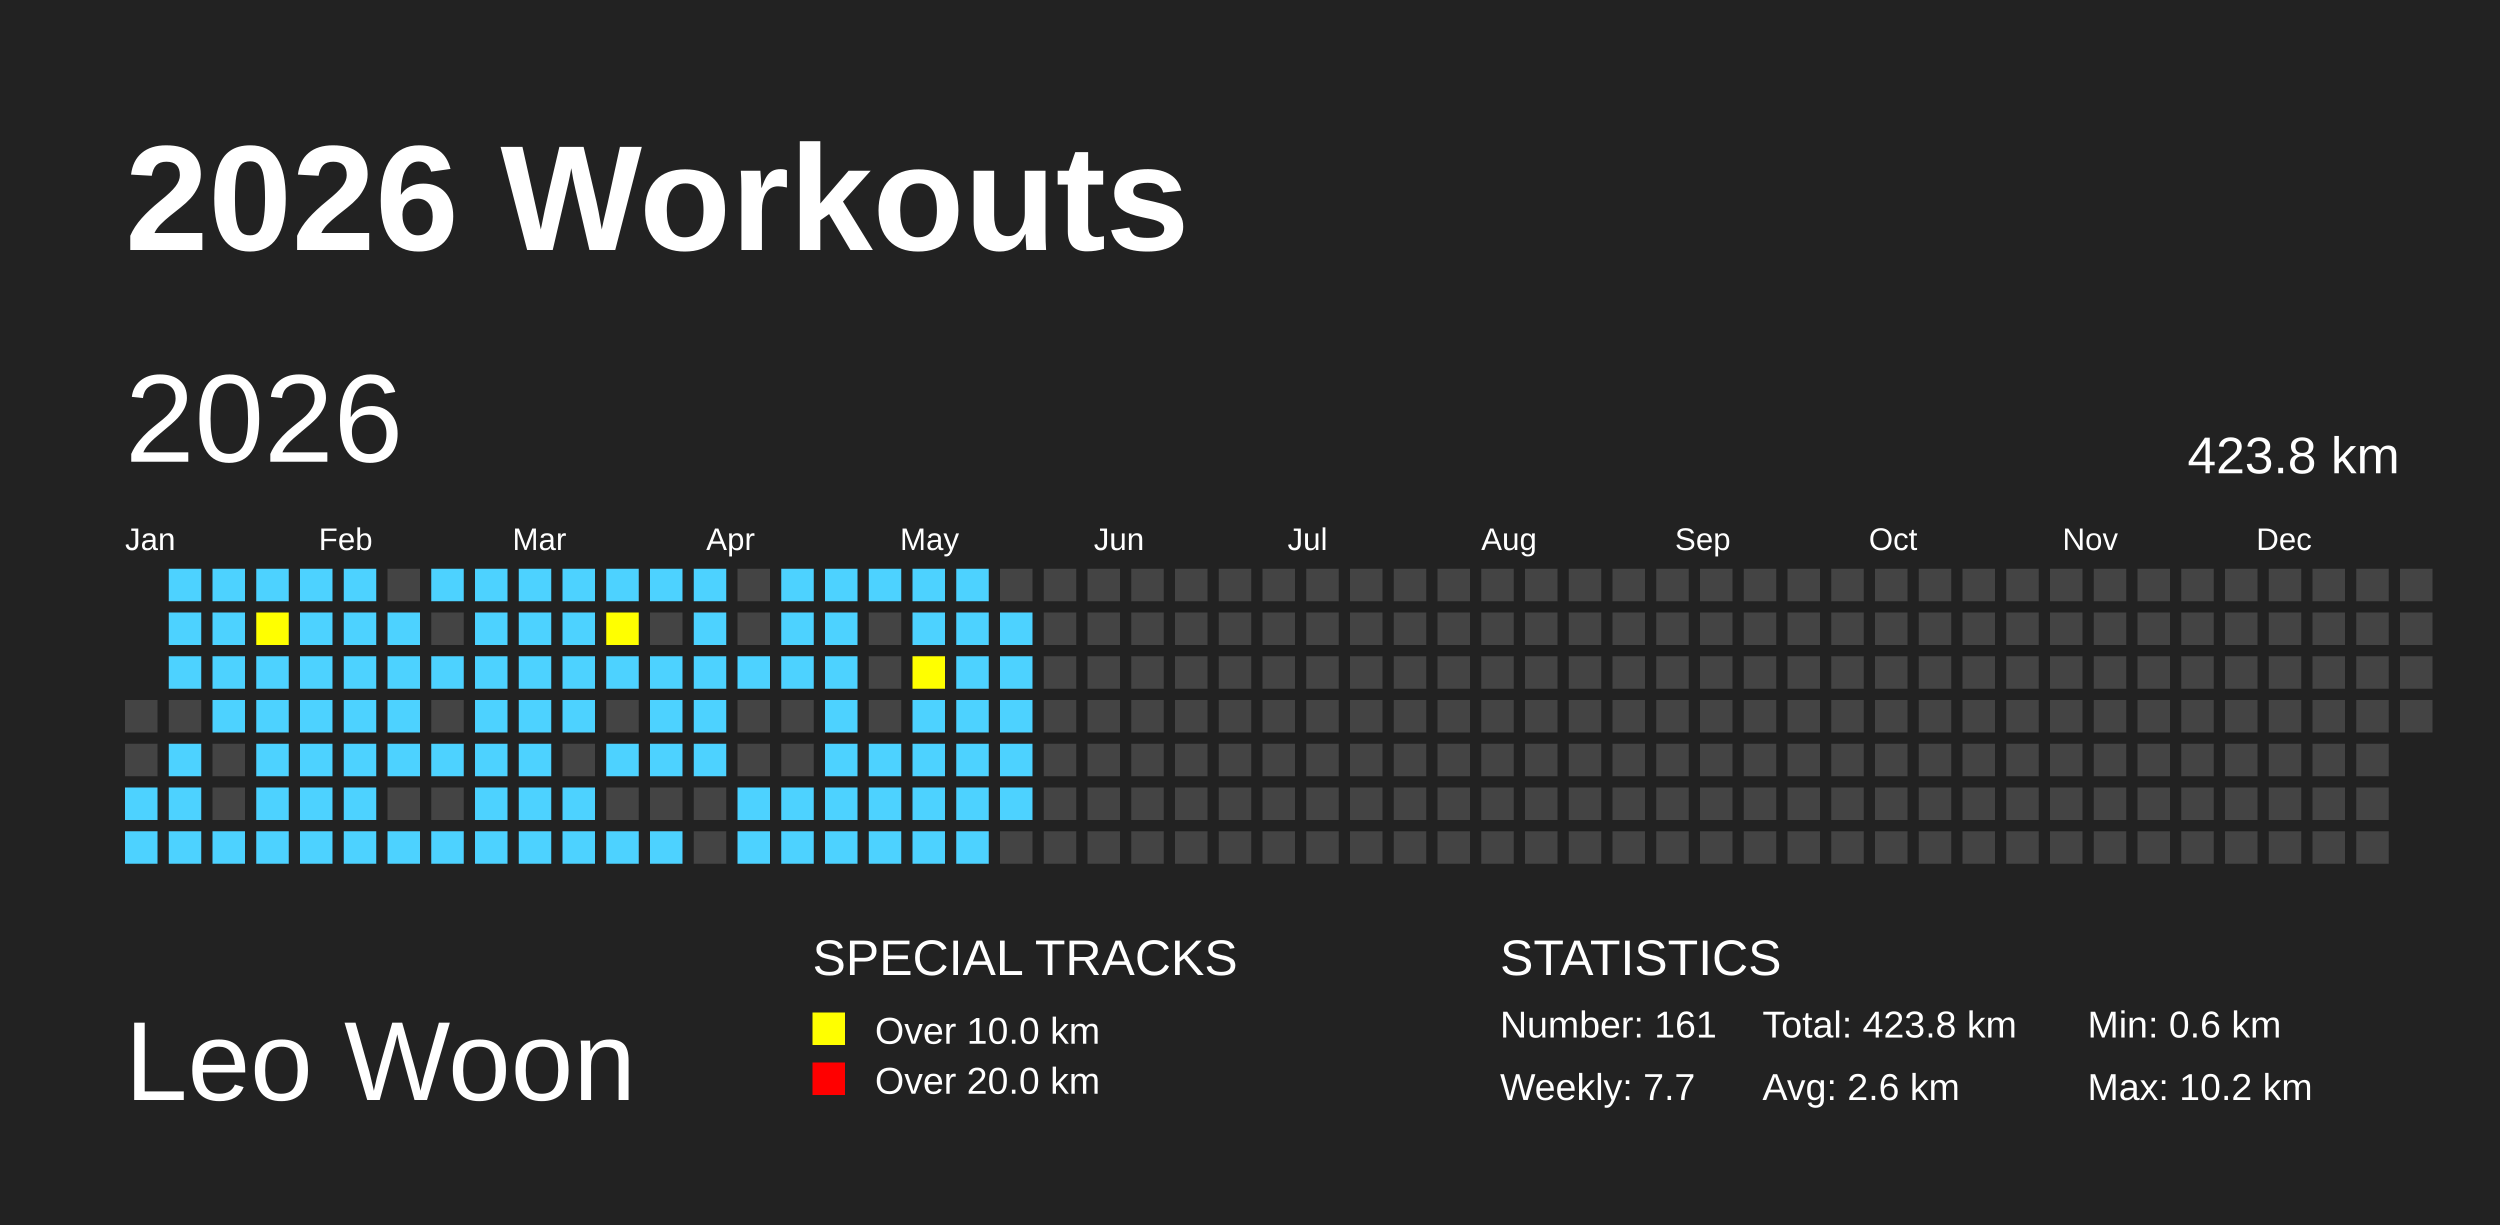
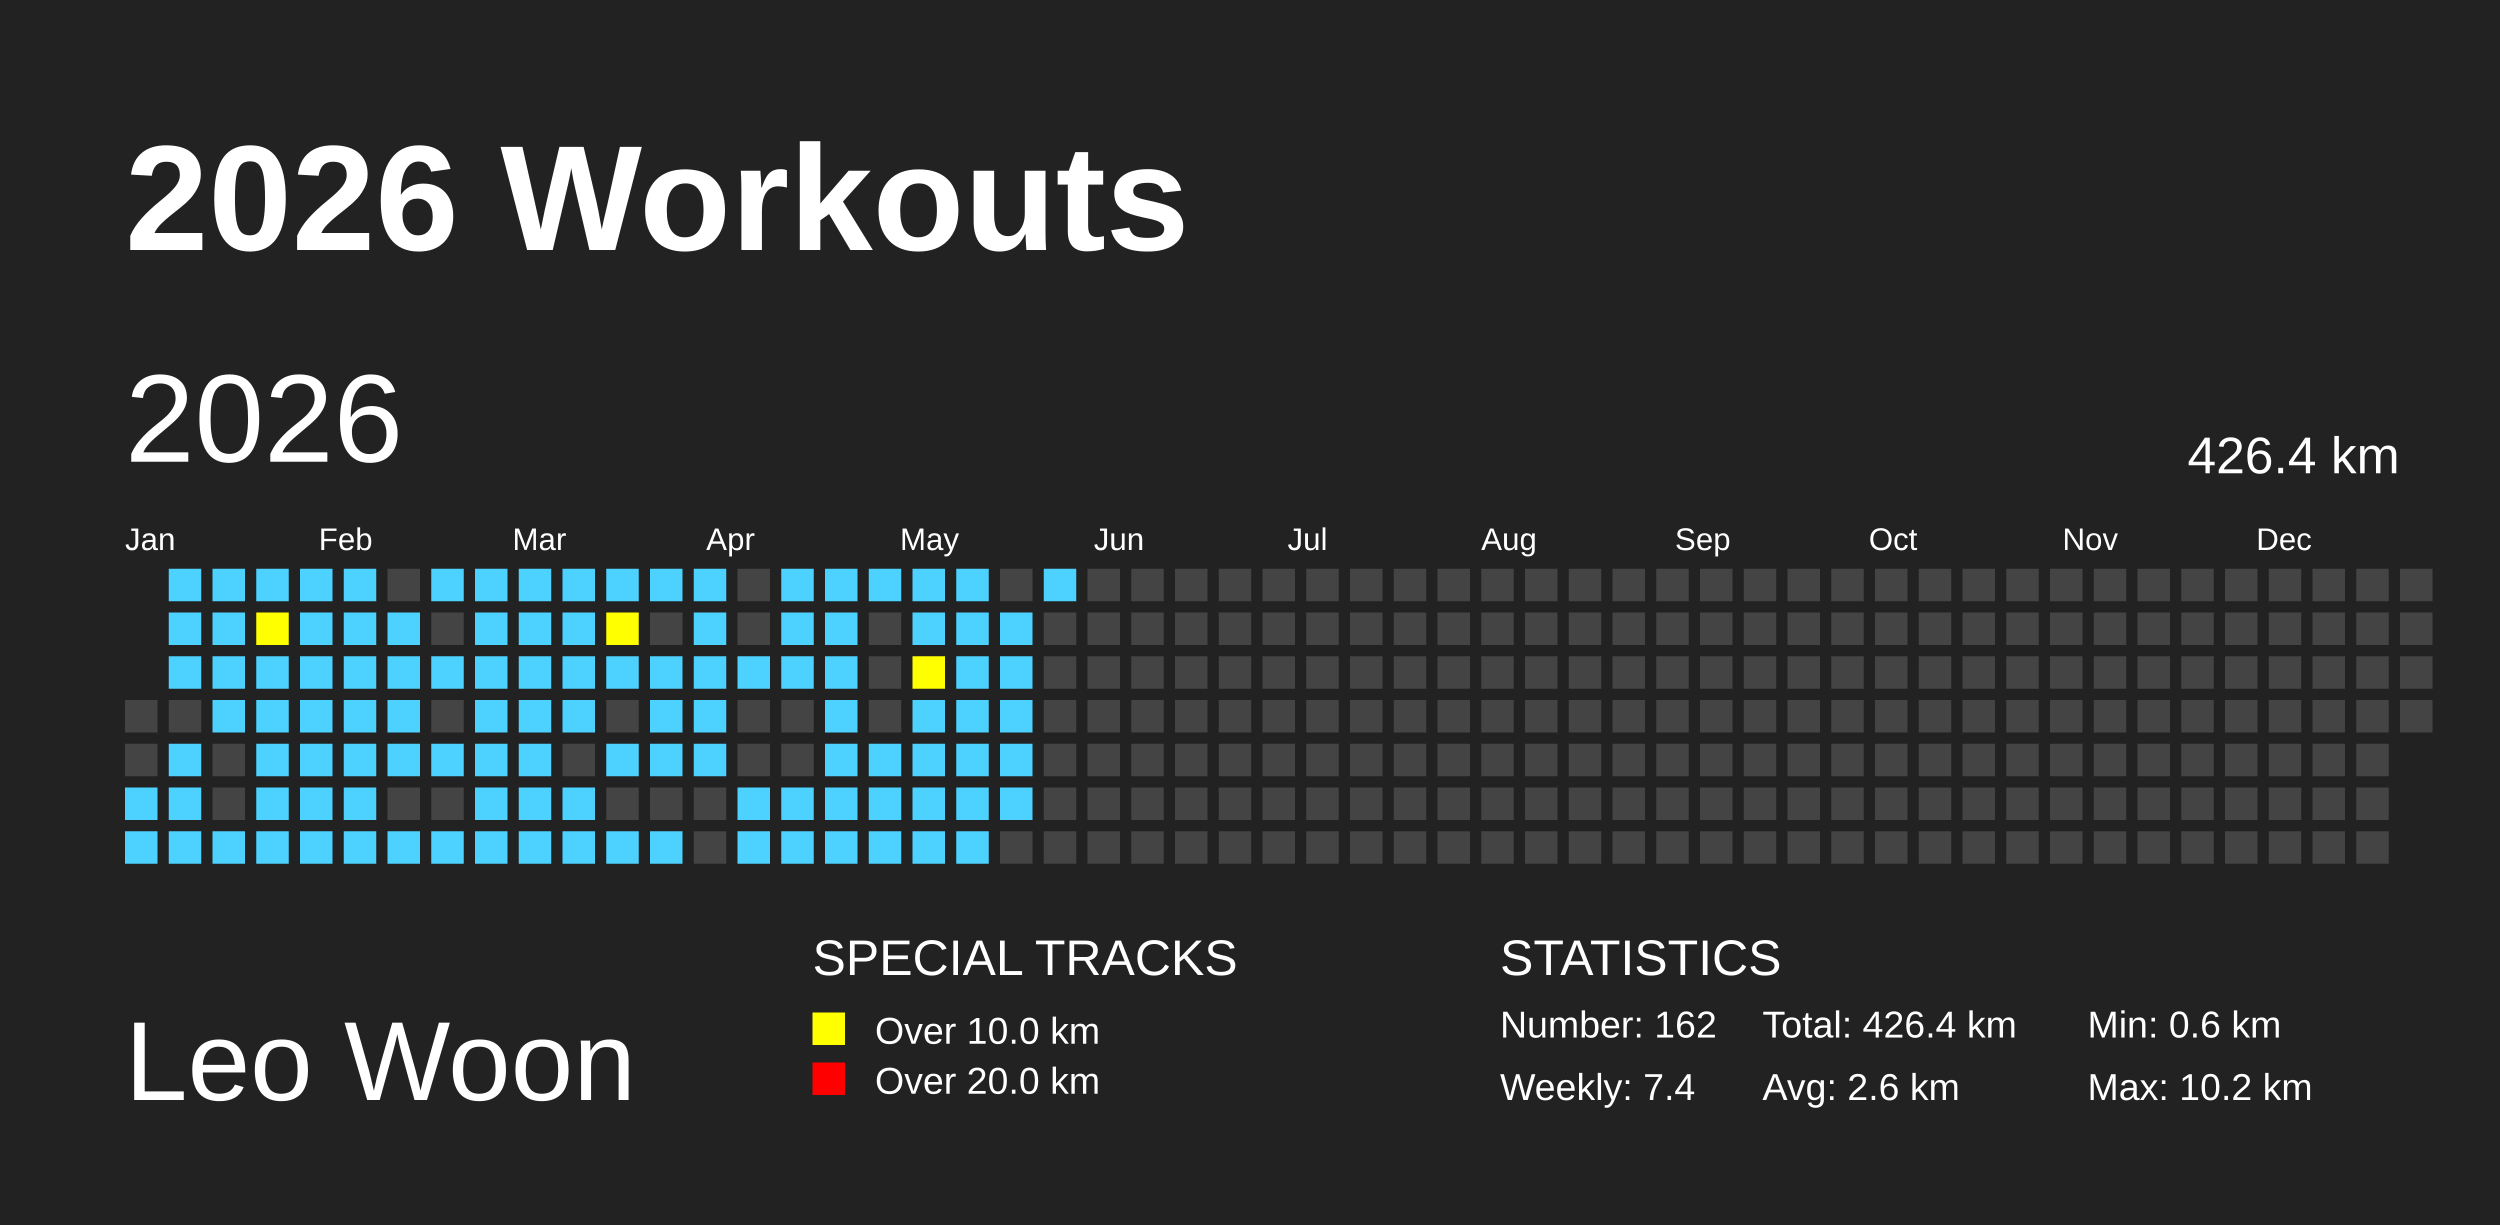
<svg xmlns="http://www.w3.org/2000/svg" baseProfile="full" height="98mm" version="1.1" viewBox="0,0,200,98" width="200mm">
  <defs>
    <pattern height="2" id="indoor-stripe" patternUnits="userSpaceOnUse" width="2">
      <line stroke="white" stroke-opacity="0.45" stroke-width="0.5" x1="0" x2="2" y1="2" y2="0" />
    </pattern>
  </defs>
  <rect fill="#222222" height="98" width="200" x="0" y="0" />
  <text fill="#FFFFFF" style="font-size:12px; font-family:Arial; font-weight:bold;" x="10" y="20">2026 Workouts</text>
  <text fill="#FFFFFF" style="font-size:9px; font-family:Arial" x="10" y="88">Leo Woon</text>
  <text fill="#FFFFFF" style="font-size:4px; font-family:Arial" x="65" y="78">SPECIAL TRACKS</text>
  <rect fill="yellow" height="2.6" width="2.6" x="65" y="81" />
  <text fill="#FFFFFF" style="font-size:3px; font-family:Arial" x="70" y="83.5">Over 10.0 km</text>
  <rect fill="red" height="2.6" width="2.6" x="65" y="85" />
  <text fill="#FFFFFF" style="font-size:3px; font-family:Arial" x="70" y="87.5">Over 20.0 km</text>
  <text fill="#FFFFFF" style="font-size:4px; font-family:Arial" x="120" y="78">STATISTICS</text>
-   <text fill="#FFFFFF" style="font-size:3px; font-family:Arial" x="120" y="83">Number: 161</text>
-   <text fill="#FFFFFF" style="font-size:3px; font-family:Arial" x="120" y="88">Weekly: 7.7</text>
-   <text fill="#FFFFFF" style="font-size:3px; font-family:Arial" x="141" y="83">Total: 423.8 km</text>
+   <text fill="#FFFFFF" style="font-size:3px; font-family:Arial" x="120" y="83">Number: 162</text>
+   <text fill="#FFFFFF" style="font-size:3px; font-family:Arial" x="120" y="88">Weekly: 7.4</text>
+   <text fill="#FFFFFF" style="font-size:3px; font-family:Arial" x="141" y="83">Total: 426.4 km</text>
  <text fill="#FFFFFF" style="font-size:3px; font-family:Arial" x="141" y="88">Avg: 2.6 km</text>
  <text fill="#FFFFFF" style="font-size:3px; font-family:Arial" x="167" y="83">Min: 0.6 km</text>
  <text fill="#FFFFFF" style="font-size:3px; font-family:Arial" x="167" y="88">Max: 10.2 km</text>
  <text dominant-baseline="hanging" fill="#FFFFFF" style="font-size:10.0px; font-family:Arial;" x="10" y="30">2026</text>
-   <text dominant-baseline="hanging" fill="#FFFFFF" style="font-size:4.125px; font-family:Arial;" x="175" y="35">423.8 km</text>
+   <text dominant-baseline="hanging" fill="#FFFFFF" style="font-size:4.125px; font-family:Arial;" x="175" y="35">426.4 km</text>
  <text fill="#FFFFFF" style="font-size:2.5px; font-family:Arial" x="10.0" y="44">Jan</text>
  <text fill="#FFFFFF" style="font-size:2.5px; font-family:Arial" x="25.5" y="44">Feb</text>
  <text fill="#FFFFFF" style="font-size:2.5px; font-family:Arial" x="41.0" y="44">Mar</text>
  <text fill="#FFFFFF" style="font-size:2.5px; font-family:Arial" x="56.5" y="44">Apr</text>
  <text fill="#FFFFFF" style="font-size:2.5px; font-family:Arial" x="72.0" y="44">May</text>
  <text fill="#FFFFFF" style="font-size:2.5px; font-family:Arial" x="87.5" y="44">Jun</text>
  <text fill="#FFFFFF" style="font-size:2.5px; font-family:Arial" x="103.0" y="44">Jul</text>
  <text fill="#FFFFFF" style="font-size:2.5px; font-family:Arial" x="118.5" y="44">Aug</text>
  <text fill="#FFFFFF" style="font-size:2.5px; font-family:Arial" x="134.0" y="44">Sep</text>
  <text fill="#FFFFFF" style="font-size:2.5px; font-family:Arial" x="149.5" y="44">Oct</text>
  <text fill="#FFFFFF" style="font-size:2.5px; font-family:Arial" x="165.0" y="44">Nov</text>
  <text fill="#FFFFFF" style="font-size:2.5px; font-family:Arial" x="180.5" y="44">Dec</text>
  <rect fill="#444444" height="2.6" width="2.6" x="10.0" y="56.0" />
  <rect fill="#444444" height="2.6" width="2.6" x="10.0" y="59.5" />
  <rect fill="#4DD2FF" height="2.6" width="2.6" x="10.0" y="63.0" />
  <rect fill="#4DD2FF" height="2.6" width="2.6" x="10.0" y="66.5" />
  <rect fill="#4DD2FF" height="2.6" width="2.6" x="13.5" y="45.5" />
  <rect fill="#4DD2FF" height="2.6" width="2.6" x="13.5" y="49.0" />
  <rect fill="#4DD2FF" height="2.6" width="2.6" x="13.5" y="52.5" />
  <rect fill="#444444" height="2.6" width="2.6" x="13.5" y="56.0" />
  <rect fill="#4DD2FF" height="2.6" width="2.6" x="13.5" y="59.5" />
  <rect fill="#4DD2FF" height="2.6" width="2.6" x="13.5" y="63.0" />
  <rect fill="#4DD2FF" height="2.6" width="2.6" x="13.5" y="66.5" />
  <rect fill="#4DD2FF" height="2.6" width="2.6" x="17.0" y="45.5" />
  <rect fill="#4DD2FF" height="2.6" width="2.6" x="17.0" y="49.0" />
  <rect fill="#4DD2FF" height="2.6" width="2.6" x="17.0" y="52.5" />
  <rect fill="#4DD2FF" height="2.6" width="2.6" x="17.0" y="56.0" />
  <rect fill="#444444" height="2.6" width="2.6" x="17.0" y="59.5" />
  <rect fill="#444444" height="2.6" width="2.6" x="17.0" y="63.0" />
  <rect fill="#4DD2FF" height="2.6" width="2.6" x="17.0" y="66.5" />
  <rect fill="#4DD2FF" height="2.6" width="2.6" x="20.5" y="45.5" />
  <rect fill="yellow" height="2.6" width="2.6" x="20.5" y="49.0" />
  <rect fill="#4DD2FF" height="2.6" width="2.6" x="20.5" y="52.5" />
  <rect fill="#4DD2FF" height="2.6" width="2.6" x="20.5" y="56.0" />
  <rect fill="#4DD2FF" height="2.6" width="2.6" x="20.5" y="59.5" />
  <rect fill="#4DD2FF" height="2.6" width="2.6" x="20.5" y="63.0" />
  <rect fill="#4DD2FF" height="2.6" width="2.6" x="20.5" y="66.5" />
  <rect fill="#4DD2FF" height="2.6" width="2.6" x="24.0" y="45.5" />
  <rect fill="#4DD2FF" height="2.6" width="2.6" x="24.0" y="49.0" />
  <rect fill="#4DD2FF" height="2.6" width="2.6" x="24.0" y="52.5" />
  <rect fill="#4DD2FF" height="2.6" width="2.6" x="24.0" y="56.0" />
  <rect fill="#4DD2FF" height="2.6" width="2.6" x="24.0" y="59.5" />
  <rect fill="#4DD2FF" height="2.6" width="2.6" x="24.0" y="63.0" />
  <rect fill="#4DD2FF" height="2.6" width="2.6" x="24.0" y="66.5" />
  <rect fill="#4DD2FF" height="2.6" width="2.6" x="27.5" y="45.5" />
  <rect fill="#4DD2FF" height="2.6" width="2.6" x="27.5" y="49.0" />
  <rect fill="#4DD2FF" height="2.6" width="2.6" x="27.5" y="52.5" />
  <rect fill="#4DD2FF" height="2.6" width="2.6" x="27.5" y="56.0" />
  <rect fill="#4DD2FF" height="2.6" width="2.6" x="27.5" y="59.5" />
  <rect fill="#4DD2FF" height="2.6" width="2.6" x="27.5" y="63.0" />
  <rect fill="#4DD2FF" height="2.6" width="2.6" x="27.5" y="66.5" />
  <rect fill="#444444" height="2.6" width="2.6" x="31.0" y="45.5" />
  <rect fill="#4DD2FF" height="2.6" width="2.6" x="31.0" y="49.0" />
  <rect fill="#4DD2FF" height="2.6" width="2.6" x="31.0" y="52.5" />
  <rect fill="#4DD2FF" height="2.6" width="2.6" x="31.0" y="56.0" />
  <rect fill="#4DD2FF" height="2.6" width="2.6" x="31.0" y="59.5" />
  <rect fill="#444444" height="2.6" width="2.6" x="31.0" y="63.0" />
  <rect fill="#4DD2FF" height="2.6" width="2.6" x="31.0" y="66.5" />
  <rect fill="#4DD2FF" height="2.6" width="2.6" x="34.5" y="45.5" />
  <rect fill="#444444" height="2.6" width="2.6" x="34.5" y="49.0" />
  <rect fill="#4DD2FF" height="2.6" width="2.6" x="34.5" y="52.5" />
  <rect fill="#444444" height="2.6" width="2.6" x="34.5" y="56.0" />
  <rect fill="#4DD2FF" height="2.6" width="2.6" x="34.5" y="59.5" />
  <rect fill="#444444" height="2.6" width="2.6" x="34.5" y="63.0" />
  <rect fill="#4DD2FF" height="2.6" width="2.6" x="34.5" y="66.5" />
  <rect fill="#4DD2FF" height="2.6" width="2.6" x="38.0" y="45.5" />
  <rect fill="#4DD2FF" height="2.6" width="2.6" x="38.0" y="49.0" />
  <rect fill="#4DD2FF" height="2.6" width="2.6" x="38.0" y="52.5" />
  <rect fill="#4DD2FF" height="2.6" width="2.6" x="38.0" y="56.0" />
  <rect fill="#4DD2FF" height="2.6" width="2.6" x="38.0" y="59.5" />
  <rect fill="#4DD2FF" height="2.6" width="2.6" x="38.0" y="63.0" />
  <rect fill="#4DD2FF" height="2.6" width="2.6" x="38.0" y="66.5" />
  <rect fill="#4DD2FF" height="2.6" width="2.6" x="41.5" y="45.5" />
  <rect fill="#4DD2FF" height="2.6" width="2.6" x="41.5" y="49.0" />
  <rect fill="#4DD2FF" height="2.6" width="2.6" x="41.5" y="52.5" />
  <rect fill="#4DD2FF" height="2.6" width="2.6" x="41.5" y="56.0" />
  <rect fill="#4DD2FF" height="2.6" width="2.6" x="41.5" y="59.5" />
  <rect fill="#4DD2FF" height="2.6" width="2.6" x="41.5" y="63.0" />
  <rect fill="#4DD2FF" height="2.6" width="2.6" x="41.5" y="66.5" />
  <rect fill="#4DD2FF" height="2.6" width="2.6" x="45.0" y="45.5" />
  <rect fill="#4DD2FF" height="2.6" width="2.6" x="45.0" y="49.0" />
  <rect fill="#4DD2FF" height="2.6" width="2.6" x="45.0" y="52.5" />
  <rect fill="#4DD2FF" height="2.6" width="2.6" x="45.0" y="56.0" />
  <rect fill="#444444" height="2.6" width="2.6" x="45.0" y="59.5" />
  <rect fill="#4DD2FF" height="2.6" width="2.6" x="45.0" y="63.0" />
  <rect fill="#4DD2FF" height="2.6" width="2.6" x="45.0" y="66.5" />
  <rect fill="#4DD2FF" height="2.6" width="2.6" x="48.5" y="45.5" />
  <rect fill="yellow" height="2.6" width="2.6" x="48.5" y="49.0" />
  <rect fill="#4DD2FF" height="2.6" width="2.6" x="48.5" y="52.5" />
  <rect fill="#444444" height="2.6" width="2.6" x="48.5" y="56.0" />
  <rect fill="#4DD2FF" height="2.6" width="2.6" x="48.5" y="59.5" />
  <rect fill="#444444" height="2.6" width="2.6" x="48.5" y="63.0" />
  <rect fill="#4DD2FF" height="2.6" width="2.6" x="48.5" y="66.5" />
  <rect fill="#4DD2FF" height="2.6" width="2.6" x="52.0" y="45.5" />
  <rect fill="#444444" height="2.6" width="2.6" x="52.0" y="49.0" />
  <rect fill="#4DD2FF" height="2.6" width="2.6" x="52.0" y="52.5" />
  <rect fill="#4DD2FF" height="2.6" width="2.6" x="52.0" y="56.0" />
  <rect fill="#4DD2FF" height="2.6" width="2.6" x="52.0" y="59.5" />
  <rect fill="#444444" height="2.6" width="2.6" x="52.0" y="63.0" />
  <rect fill="#4DD2FF" height="2.6" width="2.6" x="52.0" y="66.5" />
  <rect fill="#4DD2FF" height="2.6" width="2.6" x="55.5" y="45.5" />
  <rect fill="#4DD2FF" height="2.6" width="2.6" x="55.5" y="49.0" />
  <rect fill="#4DD2FF" height="2.6" width="2.6" x="55.5" y="52.5" />
  <rect fill="#4DD2FF" height="2.6" width="2.6" x="55.5" y="56.0" />
  <rect fill="#4DD2FF" height="2.6" width="2.6" x="55.5" y="59.5" />
  <rect fill="#444444" height="2.6" width="2.6" x="55.5" y="63.0" />
  <rect fill="#444444" height="2.6" width="2.6" x="55.5" y="66.5" />
  <rect fill="#444444" height="2.6" width="2.6" x="59.0" y="45.5" />
  <rect fill="#444444" height="2.6" width="2.6" x="59.0" y="49.0" />
  <rect fill="#4DD2FF" height="2.6" width="2.6" x="59.0" y="52.5" />
  <rect fill="#444444" height="2.6" width="2.6" x="59.0" y="56.0" />
  <rect fill="#444444" height="2.6" width="2.6" x="59.0" y="59.5" />
  <rect fill="#4DD2FF" height="2.6" width="2.6" x="59.0" y="63.0" />
  <rect fill="#4DD2FF" height="2.6" width="2.6" x="59.0" y="66.5" />
  <rect fill="#4DD2FF" height="2.6" width="2.6" x="62.5" y="45.5" />
  <rect fill="#4DD2FF" height="2.6" width="2.6" x="62.5" y="49.0" />
  <rect fill="#4DD2FF" height="2.6" width="2.6" x="62.5" y="52.5" />
  <rect fill="#444444" height="2.6" width="2.6" x="62.5" y="56.0" />
  <rect fill="#444444" height="2.6" width="2.6" x="62.5" y="59.5" />
  <rect fill="#4DD2FF" height="2.6" width="2.6" x="62.5" y="63.0" />
  <rect fill="#4DD2FF" height="2.6" width="2.6" x="62.5" y="66.5" />
  <rect fill="#4DD2FF" height="2.6" width="2.6" x="66.0" y="45.5" />
  <rect fill="#4DD2FF" height="2.6" width="2.6" x="66.0" y="49.0" />
  <rect fill="#4DD2FF" height="2.6" width="2.6" x="66.0" y="52.5" />
  <rect fill="#4DD2FF" height="2.6" width="2.6" x="66.0" y="56.0" />
  <rect fill="#4DD2FF" height="2.6" width="2.6" x="66.0" y="59.5" />
  <rect fill="#4DD2FF" height="2.6" width="2.6" x="66.0" y="63.0" />
  <rect fill="#4DD2FF" height="2.6" width="2.6" x="66.0" y="66.5" />
  <rect fill="#4DD2FF" height="2.6" width="2.6" x="69.5" y="45.5" />
  <rect fill="#444444" height="2.6" width="2.6" x="69.5" y="49.0" />
  <rect fill="#444444" height="2.6" width="2.6" x="69.5" y="52.5" />
  <rect fill="#444444" height="2.6" width="2.6" x="69.5" y="56.0" />
  <rect fill="#4DD2FF" height="2.6" width="2.6" x="69.5" y="59.5" />
  <rect fill="#4DD2FF" height="2.6" width="2.6" x="69.5" y="63.0" />
  <rect fill="#4DD2FF" height="2.6" width="2.6" x="69.5" y="66.5" />
  <rect fill="#4DD2FF" height="2.6" width="2.6" x="73.0" y="45.5" />
  <rect fill="#4DD2FF" height="2.6" width="2.6" x="73.0" y="49.0" />
  <rect fill="yellow" height="2.6" width="2.6" x="73.0" y="52.5" />
  <rect fill="#4DD2FF" height="2.6" width="2.6" x="73.0" y="56.0" />
  <rect fill="#4DD2FF" height="2.6" width="2.6" x="73.0" y="59.5" />
  <rect fill="#4DD2FF" height="2.6" width="2.6" x="73.0" y="63.0" />
  <rect fill="#4DD2FF" height="2.6" width="2.6" x="73.0" y="66.5" />
  <rect fill="#4DD2FF" height="2.6" width="2.6" x="76.5" y="45.5" />
  <rect fill="#4DD2FF" height="2.6" width="2.6" x="76.5" y="49.0" />
  <rect fill="#4DD2FF" height="2.6" width="2.6" x="76.5" y="52.5" />
  <rect fill="#4DD2FF" height="2.6" width="2.6" x="76.5" y="56.0" />
  <rect fill="#4DD2FF" height="2.6" width="2.6" x="76.5" y="59.5" />
  <rect fill="#4DD2FF" height="2.6" width="2.6" x="76.5" y="63.0" />
  <rect fill="#4DD2FF" height="2.6" width="2.6" x="76.5" y="66.5" />
  <rect fill="#444444" height="2.6" width="2.6" x="80.0" y="45.5" />
  <rect fill="#4DD2FF" height="2.6" width="2.6" x="80.0" y="49.0" />
  <rect fill="#4DD2FF" height="2.6" width="2.6" x="80.0" y="52.5" />
  <rect fill="#4DD2FF" height="2.6" width="2.6" x="80.0" y="56.0" />
  <rect fill="#4DD2FF" height="2.6" width="2.6" x="80.0" y="59.5" />
  <rect fill="#4DD2FF" height="2.6" width="2.6" x="80.0" y="63.0" />
  <rect fill="#444444" height="2.6" width="2.6" x="80.0" y="66.5" />
-   <rect fill="#444444" height="2.6" width="2.6" x="83.5" y="45.5" />
+   <rect fill="#4DD2FF" height="2.6" width="2.6" x="83.5" y="45.5" />
  <rect fill="#444444" height="2.6" width="2.6" x="83.5" y="49.0" />
  <rect fill="#444444" height="2.6" width="2.6" x="83.5" y="52.5" />
  <rect fill="#444444" height="2.6" width="2.6" x="83.5" y="56.0" />
  <rect fill="#444444" height="2.6" width="2.6" x="83.5" y="59.5" />
  <rect fill="#444444" height="2.6" width="2.6" x="83.5" y="63.0" />
  <rect fill="#444444" height="2.6" width="2.6" x="83.5" y="66.5" />
  <rect fill="#444444" height="2.6" width="2.6" x="87.0" y="45.5" />
  <rect fill="#444444" height="2.6" width="2.6" x="87.0" y="49.0" />
  <rect fill="#444444" height="2.6" width="2.6" x="87.0" y="52.5" />
  <rect fill="#444444" height="2.6" width="2.6" x="87.0" y="56.0" />
  <rect fill="#444444" height="2.6" width="2.6" x="87.0" y="59.5" />
  <rect fill="#444444" height="2.6" width="2.6" x="87.0" y="63.0" />
  <rect fill="#444444" height="2.6" width="2.6" x="87.0" y="66.5" />
  <rect fill="#444444" height="2.6" width="2.6" x="90.5" y="45.5" />
  <rect fill="#444444" height="2.6" width="2.6" x="90.5" y="49.0" />
  <rect fill="#444444" height="2.6" width="2.6" x="90.5" y="52.5" />
  <rect fill="#444444" height="2.6" width="2.6" x="90.5" y="56.0" />
  <rect fill="#444444" height="2.6" width="2.6" x="90.5" y="59.5" />
  <rect fill="#444444" height="2.6" width="2.6" x="90.5" y="63.0" />
  <rect fill="#444444" height="2.6" width="2.6" x="90.5" y="66.5" />
  <rect fill="#444444" height="2.6" width="2.6" x="94.0" y="45.5" />
  <rect fill="#444444" height="2.6" width="2.6" x="94.0" y="49.0" />
  <rect fill="#444444" height="2.6" width="2.6" x="94.0" y="52.5" />
  <rect fill="#444444" height="2.6" width="2.6" x="94.0" y="56.0" />
  <rect fill="#444444" height="2.6" width="2.6" x="94.0" y="59.5" />
  <rect fill="#444444" height="2.6" width="2.6" x="94.0" y="63.0" />
  <rect fill="#444444" height="2.6" width="2.6" x="94.0" y="66.5" />
  <rect fill="#444444" height="2.6" width="2.6" x="97.5" y="45.5" />
  <rect fill="#444444" height="2.6" width="2.6" x="97.5" y="49.0" />
  <rect fill="#444444" height="2.6" width="2.6" x="97.5" y="52.5" />
  <rect fill="#444444" height="2.6" width="2.6" x="97.5" y="56.0" />
  <rect fill="#444444" height="2.6" width="2.6" x="97.5" y="59.5" />
  <rect fill="#444444" height="2.6" width="2.6" x="97.5" y="63.0" />
  <rect fill="#444444" height="2.6" width="2.6" x="97.5" y="66.5" />
  <rect fill="#444444" height="2.6" width="2.6" x="101.0" y="45.5" />
  <rect fill="#444444" height="2.6" width="2.6" x="101.0" y="49.0" />
  <rect fill="#444444" height="2.6" width="2.6" x="101.0" y="52.5" />
  <rect fill="#444444" height="2.6" width="2.6" x="101.0" y="56.0" />
  <rect fill="#444444" height="2.6" width="2.6" x="101.0" y="59.5" />
  <rect fill="#444444" height="2.6" width="2.6" x="101.0" y="63.0" />
  <rect fill="#444444" height="2.6" width="2.6" x="101.0" y="66.5" />
  <rect fill="#444444" height="2.6" width="2.6" x="104.5" y="45.5" />
  <rect fill="#444444" height="2.6" width="2.6" x="104.5" y="49.0" />
  <rect fill="#444444" height="2.6" width="2.6" x="104.5" y="52.5" />
  <rect fill="#444444" height="2.6" width="2.6" x="104.5" y="56.0" />
  <rect fill="#444444" height="2.6" width="2.6" x="104.5" y="59.5" />
  <rect fill="#444444" height="2.6" width="2.6" x="104.5" y="63.0" />
  <rect fill="#444444" height="2.6" width="2.6" x="104.5" y="66.5" />
  <rect fill="#444444" height="2.6" width="2.6" x="108.0" y="45.5" />
  <rect fill="#444444" height="2.6" width="2.6" x="108.0" y="49.0" />
  <rect fill="#444444" height="2.6" width="2.6" x="108.0" y="52.5" />
  <rect fill="#444444" height="2.6" width="2.6" x="108.0" y="56.0" />
  <rect fill="#444444" height="2.6" width="2.6" x="108.0" y="59.5" />
  <rect fill="#444444" height="2.6" width="2.6" x="108.0" y="63.0" />
  <rect fill="#444444" height="2.6" width="2.6" x="108.0" y="66.5" />
  <rect fill="#444444" height="2.6" width="2.6" x="111.5" y="45.5" />
  <rect fill="#444444" height="2.6" width="2.6" x="111.5" y="49.0" />
  <rect fill="#444444" height="2.6" width="2.6" x="111.5" y="52.5" />
  <rect fill="#444444" height="2.6" width="2.6" x="111.5" y="56.0" />
  <rect fill="#444444" height="2.6" width="2.6" x="111.5" y="59.5" />
  <rect fill="#444444" height="2.6" width="2.6" x="111.5" y="63.0" />
  <rect fill="#444444" height="2.6" width="2.6" x="111.5" y="66.5" />
  <rect fill="#444444" height="2.6" width="2.6" x="115.0" y="45.5" />
  <rect fill="#444444" height="2.6" width="2.6" x="115.0" y="49.0" />
  <rect fill="#444444" height="2.6" width="2.6" x="115.0" y="52.5" />
  <rect fill="#444444" height="2.6" width="2.6" x="115.0" y="56.0" />
  <rect fill="#444444" height="2.6" width="2.6" x="115.0" y="59.5" />
  <rect fill="#444444" height="2.6" width="2.6" x="115.0" y="63.0" />
  <rect fill="#444444" height="2.6" width="2.6" x="115.0" y="66.5" />
  <rect fill="#444444" height="2.6" width="2.6" x="118.5" y="45.5" />
  <rect fill="#444444" height="2.6" width="2.6" x="118.5" y="49.0" />
  <rect fill="#444444" height="2.6" width="2.6" x="118.5" y="52.5" />
  <rect fill="#444444" height="2.6" width="2.6" x="118.5" y="56.0" />
  <rect fill="#444444" height="2.6" width="2.6" x="118.5" y="59.5" />
  <rect fill="#444444" height="2.6" width="2.6" x="118.5" y="63.0" />
  <rect fill="#444444" height="2.6" width="2.6" x="118.5" y="66.5" />
  <rect fill="#444444" height="2.6" width="2.6" x="122.0" y="45.5" />
  <rect fill="#444444" height="2.6" width="2.6" x="122.0" y="49.0" />
  <rect fill="#444444" height="2.6" width="2.6" x="122.0" y="52.5" />
  <rect fill="#444444" height="2.6" width="2.6" x="122.0" y="56.0" />
  <rect fill="#444444" height="2.6" width="2.6" x="122.0" y="59.5" />
  <rect fill="#444444" height="2.6" width="2.6" x="122.0" y="63.0" />
  <rect fill="#444444" height="2.6" width="2.6" x="122.0" y="66.5" />
  <rect fill="#444444" height="2.6" width="2.6" x="125.5" y="45.5" />
  <rect fill="#444444" height="2.6" width="2.6" x="125.5" y="49.0" />
  <rect fill="#444444" height="2.6" width="2.6" x="125.5" y="52.5" />
  <rect fill="#444444" height="2.6" width="2.6" x="125.5" y="56.0" />
  <rect fill="#444444" height="2.6" width="2.6" x="125.5" y="59.5" />
  <rect fill="#444444" height="2.6" width="2.6" x="125.5" y="63.0" />
  <rect fill="#444444" height="2.6" width="2.6" x="125.5" y="66.5" />
  <rect fill="#444444" height="2.6" width="2.6" x="129.0" y="45.5" />
  <rect fill="#444444" height="2.6" width="2.6" x="129.0" y="49.0" />
  <rect fill="#444444" height="2.6" width="2.6" x="129.0" y="52.5" />
  <rect fill="#444444" height="2.6" width="2.6" x="129.0" y="56.0" />
  <rect fill="#444444" height="2.6" width="2.6" x="129.0" y="59.5" />
  <rect fill="#444444" height="2.6" width="2.6" x="129.0" y="63.0" />
  <rect fill="#444444" height="2.6" width="2.6" x="129.0" y="66.5" />
  <rect fill="#444444" height="2.6" width="2.6" x="132.5" y="45.5" />
  <rect fill="#444444" height="2.6" width="2.6" x="132.5" y="49.0" />
  <rect fill="#444444" height="2.6" width="2.6" x="132.5" y="52.5" />
  <rect fill="#444444" height="2.6" width="2.6" x="132.5" y="56.0" />
  <rect fill="#444444" height="2.6" width="2.6" x="132.5" y="59.5" />
  <rect fill="#444444" height="2.6" width="2.6" x="132.5" y="63.0" />
  <rect fill="#444444" height="2.6" width="2.6" x="132.5" y="66.5" />
  <rect fill="#444444" height="2.6" width="2.6" x="136.0" y="45.5" />
  <rect fill="#444444" height="2.6" width="2.6" x="136.0" y="49.0" />
  <rect fill="#444444" height="2.6" width="2.6" x="136.0" y="52.5" />
  <rect fill="#444444" height="2.6" width="2.6" x="136.0" y="56.0" />
  <rect fill="#444444" height="2.6" width="2.6" x="136.0" y="59.5" />
  <rect fill="#444444" height="2.6" width="2.6" x="136.0" y="63.0" />
  <rect fill="#444444" height="2.6" width="2.6" x="136.0" y="66.5" />
  <rect fill="#444444" height="2.6" width="2.6" x="139.5" y="45.5" />
  <rect fill="#444444" height="2.6" width="2.6" x="139.5" y="49.0" />
  <rect fill="#444444" height="2.6" width="2.6" x="139.5" y="52.5" />
  <rect fill="#444444" height="2.6" width="2.6" x="139.5" y="56.0" />
  <rect fill="#444444" height="2.6" width="2.6" x="139.5" y="59.5" />
  <rect fill="#444444" height="2.6" width="2.6" x="139.5" y="63.0" />
  <rect fill="#444444" height="2.6" width="2.6" x="139.5" y="66.5" />
  <rect fill="#444444" height="2.6" width="2.6" x="143.0" y="45.5" />
  <rect fill="#444444" height="2.6" width="2.6" x="143.0" y="49.0" />
  <rect fill="#444444" height="2.6" width="2.6" x="143.0" y="52.5" />
  <rect fill="#444444" height="2.6" width="2.6" x="143.0" y="56.0" />
  <rect fill="#444444" height="2.6" width="2.6" x="143.0" y="59.5" />
  <rect fill="#444444" height="2.6" width="2.6" x="143.0" y="63.0" />
  <rect fill="#444444" height="2.6" width="2.6" x="143.0" y="66.5" />
  <rect fill="#444444" height="2.6" width="2.6" x="146.5" y="45.5" />
  <rect fill="#444444" height="2.6" width="2.6" x="146.5" y="49.0" />
  <rect fill="#444444" height="2.6" width="2.6" x="146.5" y="52.5" />
  <rect fill="#444444" height="2.6" width="2.6" x="146.5" y="56.0" />
  <rect fill="#444444" height="2.6" width="2.6" x="146.5" y="59.5" />
  <rect fill="#444444" height="2.6" width="2.6" x="146.5" y="63.0" />
  <rect fill="#444444" height="2.6" width="2.6" x="146.5" y="66.5" />
  <rect fill="#444444" height="2.6" width="2.6" x="150.0" y="45.5" />
  <rect fill="#444444" height="2.6" width="2.6" x="150.0" y="49.0" />
  <rect fill="#444444" height="2.6" width="2.6" x="150.0" y="52.5" />
  <rect fill="#444444" height="2.6" width="2.6" x="150.0" y="56.0" />
  <rect fill="#444444" height="2.6" width="2.6" x="150.0" y="59.5" />
  <rect fill="#444444" height="2.6" width="2.6" x="150.0" y="63.0" />
  <rect fill="#444444" height="2.6" width="2.6" x="150.0" y="66.5" />
  <rect fill="#444444" height="2.6" width="2.6" x="153.5" y="45.5" />
  <rect fill="#444444" height="2.6" width="2.6" x="153.5" y="49.0" />
  <rect fill="#444444" height="2.6" width="2.6" x="153.5" y="52.5" />
  <rect fill="#444444" height="2.6" width="2.6" x="153.5" y="56.0" />
  <rect fill="#444444" height="2.6" width="2.6" x="153.5" y="59.5" />
  <rect fill="#444444" height="2.6" width="2.6" x="153.5" y="63.0" />
  <rect fill="#444444" height="2.6" width="2.6" x="153.5" y="66.5" />
  <rect fill="#444444" height="2.6" width="2.6" x="157.0" y="45.5" />
  <rect fill="#444444" height="2.6" width="2.6" x="157.0" y="49.0" />
  <rect fill="#444444" height="2.6" width="2.6" x="157.0" y="52.5" />
  <rect fill="#444444" height="2.6" width="2.6" x="157.0" y="56.0" />
  <rect fill="#444444" height="2.6" width="2.6" x="157.0" y="59.5" />
  <rect fill="#444444" height="2.6" width="2.6" x="157.0" y="63.0" />
  <rect fill="#444444" height="2.6" width="2.6" x="157.0" y="66.5" />
  <rect fill="#444444" height="2.6" width="2.6" x="160.5" y="45.5" />
  <rect fill="#444444" height="2.6" width="2.6" x="160.5" y="49.0" />
  <rect fill="#444444" height="2.6" width="2.6" x="160.5" y="52.5" />
  <rect fill="#444444" height="2.6" width="2.6" x="160.5" y="56.0" />
  <rect fill="#444444" height="2.6" width="2.6" x="160.5" y="59.5" />
  <rect fill="#444444" height="2.6" width="2.6" x="160.5" y="63.0" />
  <rect fill="#444444" height="2.6" width="2.6" x="160.5" y="66.5" />
  <rect fill="#444444" height="2.6" width="2.6" x="164.0" y="45.5" />
  <rect fill="#444444" height="2.6" width="2.6" x="164.0" y="49.0" />
  <rect fill="#444444" height="2.6" width="2.6" x="164.0" y="52.5" />
  <rect fill="#444444" height="2.6" width="2.6" x="164.0" y="56.0" />
  <rect fill="#444444" height="2.6" width="2.6" x="164.0" y="59.5" />
  <rect fill="#444444" height="2.6" width="2.6" x="164.0" y="63.0" />
  <rect fill="#444444" height="2.6" width="2.6" x="164.0" y="66.5" />
  <rect fill="#444444" height="2.6" width="2.6" x="167.5" y="45.5" />
  <rect fill="#444444" height="2.6" width="2.6" x="167.5" y="49.0" />
  <rect fill="#444444" height="2.6" width="2.6" x="167.5" y="52.5" />
  <rect fill="#444444" height="2.6" width="2.6" x="167.5" y="56.0" />
  <rect fill="#444444" height="2.6" width="2.6" x="167.5" y="59.5" />
  <rect fill="#444444" height="2.6" width="2.6" x="167.5" y="63.0" />
  <rect fill="#444444" height="2.6" width="2.6" x="167.5" y="66.5" />
  <rect fill="#444444" height="2.6" width="2.6" x="171.0" y="45.5" />
  <rect fill="#444444" height="2.6" width="2.6" x="171.0" y="49.0" />
  <rect fill="#444444" height="2.6" width="2.6" x="171.0" y="52.5" />
  <rect fill="#444444" height="2.6" width="2.6" x="171.0" y="56.0" />
  <rect fill="#444444" height="2.6" width="2.6" x="171.0" y="59.5" />
  <rect fill="#444444" height="2.6" width="2.6" x="171.0" y="63.0" />
  <rect fill="#444444" height="2.6" width="2.6" x="171.0" y="66.5" />
  <rect fill="#444444" height="2.6" width="2.6" x="174.5" y="45.5" />
  <rect fill="#444444" height="2.6" width="2.6" x="174.5" y="49.0" />
  <rect fill="#444444" height="2.6" width="2.6" x="174.5" y="52.5" />
  <rect fill="#444444" height="2.6" width="2.6" x="174.5" y="56.0" />
  <rect fill="#444444" height="2.6" width="2.6" x="174.5" y="59.5" />
  <rect fill="#444444" height="2.6" width="2.6" x="174.5" y="63.0" />
  <rect fill="#444444" height="2.6" width="2.6" x="174.5" y="66.5" />
  <rect fill="#444444" height="2.6" width="2.6" x="178.0" y="45.5" />
  <rect fill="#444444" height="2.6" width="2.6" x="178.0" y="49.0" />
  <rect fill="#444444" height="2.6" width="2.6" x="178.0" y="52.5" />
  <rect fill="#444444" height="2.6" width="2.6" x="178.0" y="56.0" />
  <rect fill="#444444" height="2.6" width="2.6" x="178.0" y="59.5" />
  <rect fill="#444444" height="2.6" width="2.6" x="178.0" y="63.0" />
  <rect fill="#444444" height="2.6" width="2.6" x="178.0" y="66.5" />
  <rect fill="#444444" height="2.6" width="2.6" x="181.5" y="45.5" />
  <rect fill="#444444" height="2.6" width="2.6" x="181.5" y="49.0" />
  <rect fill="#444444" height="2.6" width="2.6" x="181.5" y="52.5" />
  <rect fill="#444444" height="2.6" width="2.6" x="181.5" y="56.0" />
  <rect fill="#444444" height="2.6" width="2.6" x="181.5" y="59.5" />
  <rect fill="#444444" height="2.6" width="2.6" x="181.5" y="63.0" />
  <rect fill="#444444" height="2.6" width="2.6" x="181.5" y="66.5" />
  <rect fill="#444444" height="2.6" width="2.6" x="185.0" y="45.5" />
  <rect fill="#444444" height="2.6" width="2.6" x="185.0" y="49.0" />
  <rect fill="#444444" height="2.6" width="2.6" x="185.0" y="52.5" />
  <rect fill="#444444" height="2.6" width="2.6" x="185.0" y="56.0" />
  <rect fill="#444444" height="2.6" width="2.6" x="185.0" y="59.5" />
  <rect fill="#444444" height="2.6" width="2.6" x="185.0" y="63.0" />
  <rect fill="#444444" height="2.6" width="2.6" x="185.0" y="66.5" />
  <rect fill="#444444" height="2.6" width="2.6" x="188.5" y="45.5" />
  <rect fill="#444444" height="2.6" width="2.6" x="188.5" y="49.0" />
  <rect fill="#444444" height="2.6" width="2.6" x="188.5" y="52.5" />
  <rect fill="#444444" height="2.6" width="2.6" x="188.5" y="56.0" />
  <rect fill="#444444" height="2.6" width="2.6" x="188.5" y="59.5" />
  <rect fill="#444444" height="2.6" width="2.6" x="188.5" y="63.0" />
  <rect fill="#444444" height="2.6" width="2.6" x="188.5" y="66.5" />
  <rect fill="#444444" height="2.6" width="2.6" x="192.0" y="45.5" />
  <rect fill="#444444" height="2.6" width="2.6" x="192.0" y="49.0" />
  <rect fill="#444444" height="2.6" width="2.6" x="192.0" y="52.5" />
  <rect fill="#444444" height="2.6" width="2.6" x="192.0" y="56.0" />
</svg>
